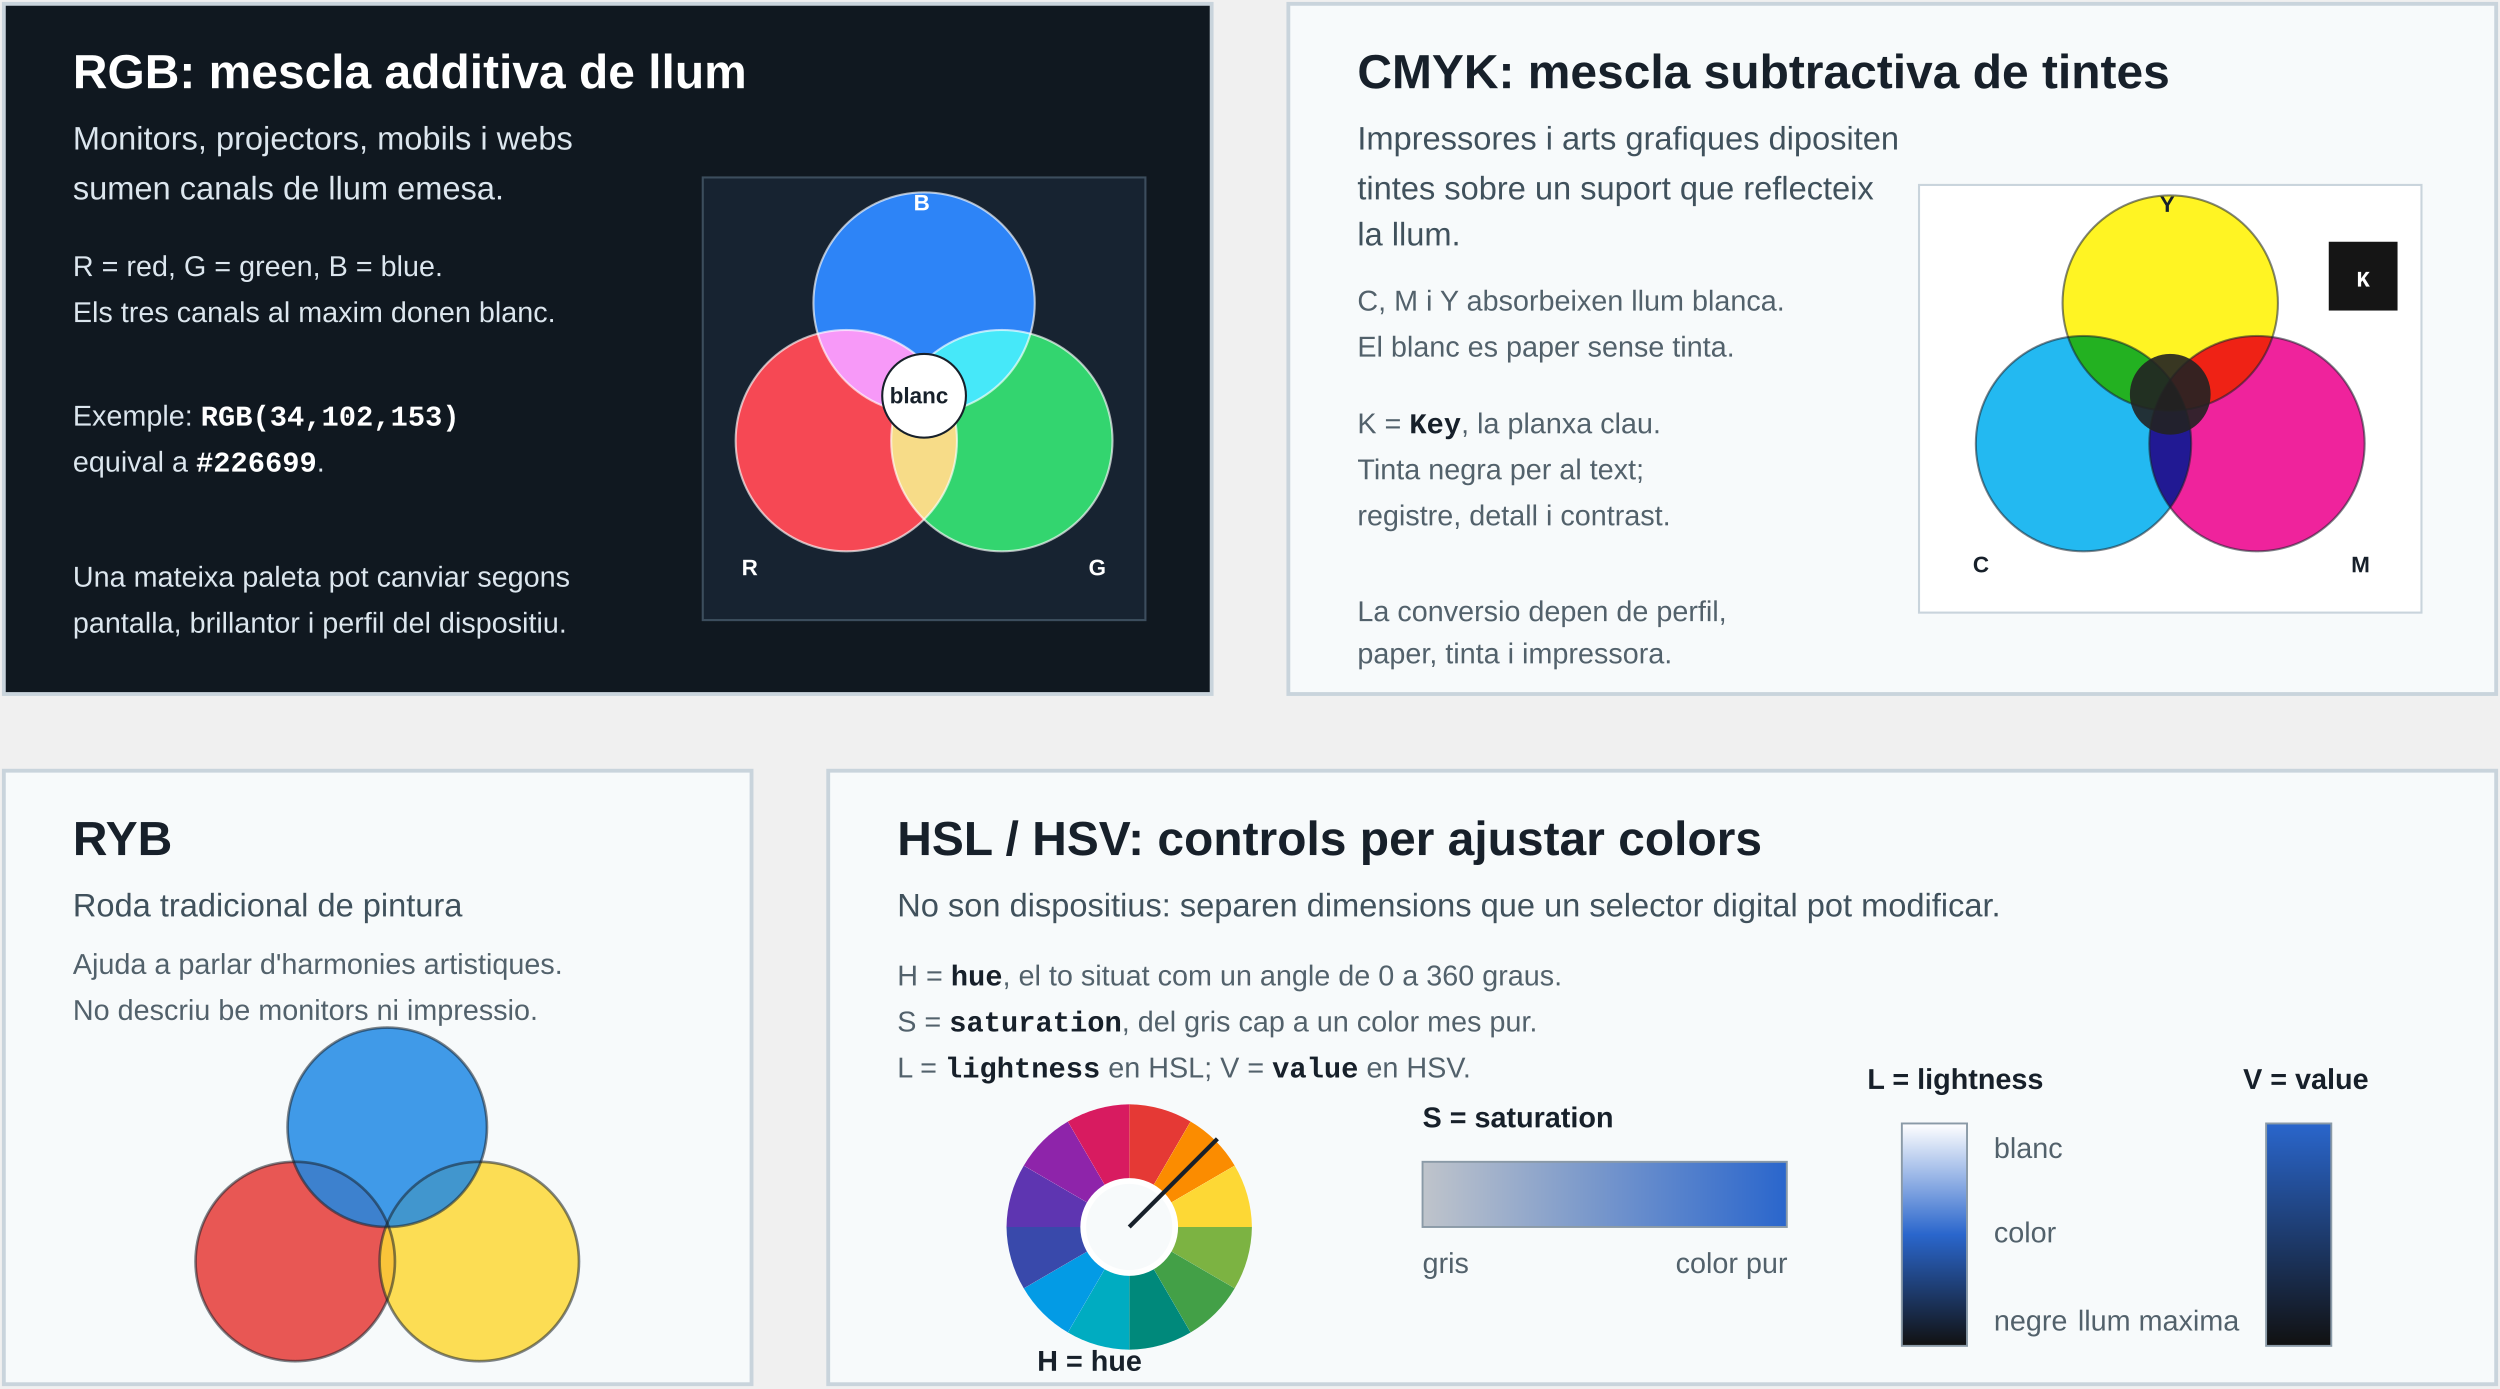
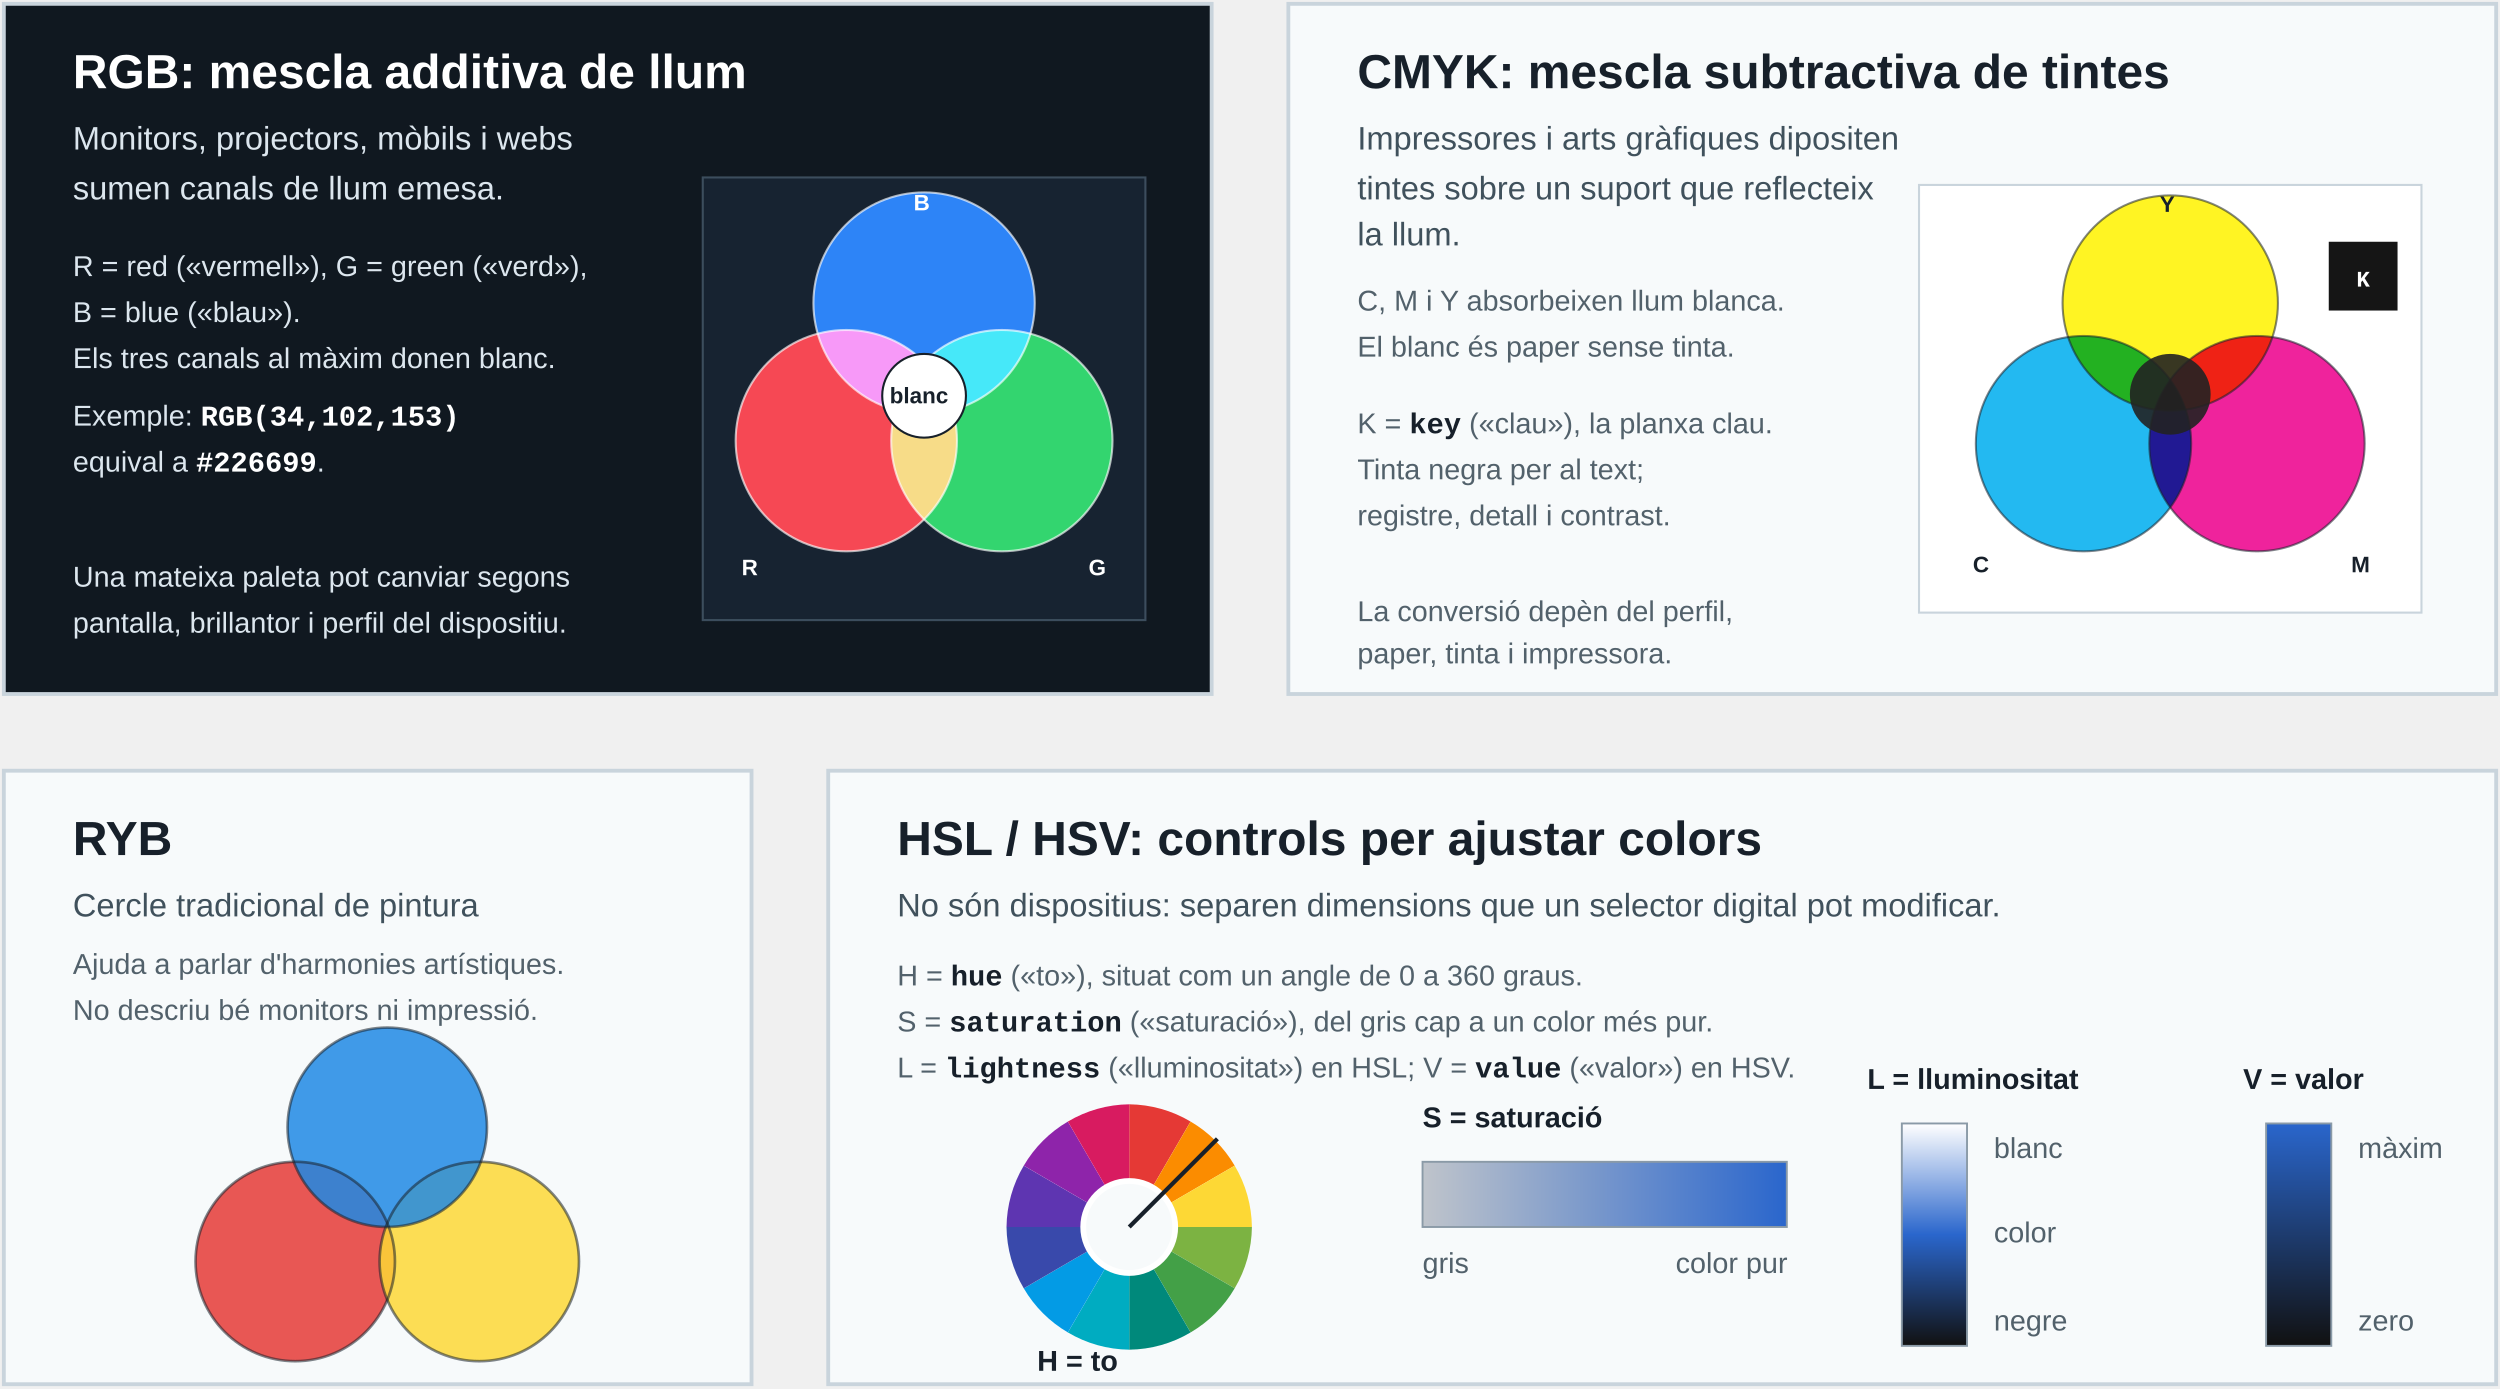
<svg xmlns="http://www.w3.org/2000/svg" width="1304" height="724" viewBox="48 118 1304 724" role="img" aria-labelledby="title desc">
  <defs>
    <style>
      .panel{fill:#f7fafb;stroke:#c9d4dc;stroke-width:2}
      .panelDark{fill:#101820;stroke:#c9d4dc;stroke-width:2}
      .h{font:700 25px Arial,'Liberation Sans',sans-serif;fill:#17202a}
      .hLight{font:700 25px Arial,'Liberation Sans',sans-serif;fill:#ffffff}
      .p{font:17px Arial,'Liberation Sans',sans-serif;fill:#40515c}
      .pLight{font:17px Arial,'Liberation Sans',sans-serif;fill:#dce6ee}
      .small{font:15px Arial,'Liberation Sans',sans-serif;fill:#52616b}
      .smallLight{font:15px Arial,'Liberation Sans',sans-serif;fill:#dce6ee}
      .tag{font:700 15px Arial,'Liberation Sans',sans-serif;fill:#17202a}
      .tagLight{font:700 15px Arial,'Liberation Sans',sans-serif;fill:#ffffff}
      .code{font:700 15px 'Liberation Mono',Consolas,monospace;fill:#17202a}
      .codeLight{font:700 15px 'Liberation Mono',Consolas,monospace;fill:#ffffff}
      .screen{mix-blend-mode:screen;opacity:.96}
      .ink{mix-blend-mode:multiply;opacity:.86}
      .outline{fill:none;stroke:#17202a;stroke-width:1.4;opacity:.55}
      .outlineLight{fill:none;stroke:#ffffff;stroke-width:1.4;opacity:.65}
      .box{fill:#ffffff;stroke:#c9d4dc;stroke-width:1.4}
      .boxDark{fill:#172331;stroke:#3c4d5d;stroke-width:1.4}
    </style>
    <linearGradient id="satBlue" x1="0" y1="0" x2="1" y2="0">
      <stop offset="0" stop-color="#bfc4cb" />
      <stop offset="1" stop-color="#2a66cc" />
    </linearGradient>
    <linearGradient id="hslLight" x1="0" y1="1" x2="0" y2="0">
      <stop offset="0" stop-color="#111111" />
      <stop offset=".5" stop-color="#2a66cc" />
      <stop offset="1" stop-color="#ffffff" />
    </linearGradient>
    <linearGradient id="hsvValue" x1="0" y1="1" x2="0" y2="0">
      <stop offset="0" stop-color="#111111" />
      <stop offset="1" stop-color="#2a66cc" />
    </linearGradient>
  </defs>
  <rect x="50" y="120" width="630" height="360" class="panelDark" />
  <text x="86" y="164" class="hLight">RGB: mescla additiva de llum</text>
-   <text x="86" y="196" class="pLight">Monitors, projectors, mobils i webs</text>
+   <text x="86" y="196" class="pLight">Monitors, projectors, mòbils i webs</text>
  <text x="86" y="222" class="pLight">sumen canals de llum emesa.</text>
-   <text x="86" y="262" class="smallLight">R = red, G = green, B = blue.</text>
-   <text x="86" y="286" class="smallLight">Els tres canals al maxim donen blanc.</text>
+   <text x="86" y="262" class="smallLight">R = red («vermell»), G = green («verd»),</text>
+   <text x="86" y="286" class="smallLight">B = blue («blau»).</text>
+   <text x="86" y="310" class="smallLight">Els tres canals al màxim donen blanc.</text>
  <text x="86" y="340" class="smallLight">Exemple: <tspan class="codeLight">RGB(34,102,153)</tspan>
  </text>
  <text x="86" y="364" class="smallLight">equival a <tspan class="codeLight">#226699</tspan>.</text>
  <text x="86" y="424" class="smallLight">Una mateixa paleta pot canviar segons</text>
  <text x="86" y="448" class="smallLight">pantalla, brillantor i perfil del dispositiu.</text>
  <g transform="translate(530 326) scale(.78)">
    <rect x="-148" y="-148" width="296" height="296" class="boxDark" />
    <circle cx="-52" cy="28" r="74" fill="#ff2d2d" class="screen" />
    <circle cx="52" cy="28" r="74" fill="#20d650" class="screen" />
    <circle cx="0" cy="-64" r="74" fill="#1976ff" class="screen" />
    <circle cx="-52" cy="28" r="74" class="outlineLight" />
    <circle cx="52" cy="28" r="74" class="outlineLight" />
    <circle cx="0" cy="-64" r="74" class="outlineLight" />
    <circle cx="0" cy="-2" r="28" fill="#ffffff" stroke="#17202a" stroke-width="1.4" />
    <text x="-122" y="118" class="tagLight">R</text>
    <text x="110" y="118" class="tagLight">G</text>
    <text x="-7" y="-126" class="tagLight">B</text>
    <text x="-23" y="3" class="tag">blanc</text>
  </g>
  <rect x="720" y="120" width="630" height="360" class="panel" />
  <text x="756" y="164" class="h">CMYK: mescla subtractiva de tintes</text>
-   <text x="756" y="196" class="p">Impressores i arts grafiques dipositen</text>
+   <text x="756" y="196" class="p">Impressores i arts gràfiques dipositen</text>
  <text x="756" y="222" class="p">tintes sobre un suport que reflecteix</text>
  <text x="756" y="246" class="p">la llum.</text>
  <text x="756" y="280" class="small">C, M i Y absorbeixen llum blanca.</text>
-   <text x="756" y="304" class="small">El blanc es paper sense tinta.</text>
-   <text x="756" y="344" class="small">K = <tspan class="code">Key</tspan>, la planxa clau.</text>
+   <text x="756" y="304" class="small">El blanc és paper sense tinta.</text>
+   <text x="756" y="344" class="small">K = <tspan class="code">key</tspan> («clau»), la planxa clau.</text>
  <text x="756" y="368" class="small">Tinta negra per al text;</text>
  <text x="756" y="392" class="small">registre, detall i contrast.</text>
-   <text x="756" y="442" class="small">La conversio depen de perfil,</text>
+   <text x="756" y="442" class="small">La conversió depèn del perfil,</text>
  <text x="756" y="464" class="small">paper, tinta i impressora.</text>
  <g transform="translate(1180 326) scale(.78)">
    <rect x="-168" y="-143" width="336" height="286" class="box" />
    <circle cx="-58" cy="30" r="72" fill="#00aeef" class="ink" />
    <circle cx="58" cy="30" r="72" fill="#ec008c" class="ink" />
    <circle cx="0" cy="-64" r="72" fill="#fff200" class="ink" />
    <circle cx="-58" cy="30" r="72" class="outline" />
    <circle cx="58" cy="30" r="72" class="outline" />
    <circle cx="0" cy="-64" r="72" class="outline" />
    <circle cx="0" cy="-3" r="27" fill="#222222" opacity=".9" />
    <text x="-132" y="116" class="tag">C</text>
    <text x="121" y="116" class="tag">M</text>
    <text x="-7" y="-125" class="tag">Y</text>
    <rect x="106" y="-105" width="46" height="46" fill="#151515" />
    <text x="129" y="-75" text-anchor="middle" class="codeLight">K</text>
  </g>
  <rect x="50" y="520" width="390" height="320" class="panel" />
  <text x="86" y="564" class="h">RYB</text>
-   <text x="86" y="596" class="p">Roda tradicional de pintura</text>
-   <text x="86" y="626" class="small">Ajuda a parlar d'harmonies artistiques.</text>
-   <text x="86" y="650" class="small">No descriu be monitors ni impressio.</text>
+   <text x="86" y="596" class="p">Cercle tradicional de pintura</text>
+   <text x="86" y="626" class="small">Ajuda a parlar d'harmonies artístiques.</text>
+   <text x="86" y="650" class="small">No descriu bé monitors ni impressió.</text>
  <g transform="translate(250 752)">
    <circle cx="-48" cy="24" r="52" fill="#e53935" opacity=".84" />
    <circle cx="48" cy="24" r="52" fill="#fdd835" opacity=".84" />
    <circle cx="0" cy="-46" r="52" fill="#1e88e5" opacity=".84" />
    <circle cx="-48" cy="24" r="52" class="outline" />
    <circle cx="48" cy="24" r="52" class="outline" />
    <circle cx="0" cy="-46" r="52" class="outline" />
  </g>
  <rect x="480" y="520" width="870" height="320" class="panel" />
  <text x="516" y="564" class="h">HSL / HSV: controls per ajustar colors</text>
-   <text x="516" y="596" class="p">No son dispositius: separen dimensions que un selector digital pot modificar.</text>
-   <text x="516" y="632" class="small">H = <tspan class="code">hue</tspan>, el to situat com un angle de 0 a 360 graus.</text>
-   <text x="516" y="656" class="small">S = <tspan class="code">saturation</tspan>, del gris cap a un color mes pur.</text>
-   <text x="516" y="680" class="small">L = <tspan class="code">lightness</tspan> en HSL; V = <tspan class="code">value</tspan> en HSV.</text>
+   <text x="516" y="596" class="p">No són dispositius: separen dimensions que un selector digital pot modificar.</text>
+   <text x="516" y="632" class="small">H = <tspan class="code">hue</tspan> («to»), situat com un angle de 0 a 360 graus.</text>
+   <text x="516" y="656" class="small">S = <tspan class="code">saturation</tspan> («saturació»), del gris cap a un color més pur.</text>
+   <text x="516" y="680" class="small">L = <tspan class="code">lightness</tspan> («lluminositat») en HSL; V = <tspan class="code">value</tspan> («valor») en HSV.</text>
  <g transform="translate(637 758)">
    <path d="M0,-64 A64,64 0 0,1 32,-55 L0,0 Z" fill="#e53935" />
    <path d="M32,-55 A64,64 0 0,1 55,-32 L0,0 Z" fill="#fb8c00" />
    <path d="M55,-32 A64,64 0 0,1 64,0 L0,0 Z" fill="#fdd835" />
    <path d="M64,0 A64,64 0 0,1 55,32 L0,0 Z" fill="#7cb342" />
    <path d="M55,32 A64,64 0 0,1 32,55 L0,0 Z" fill="#43a047" />
    <path d="M32,55 A64,64 0 0,1 0,64 L0,0 Z" fill="#00897b" />
    <path d="M0,64 A64,64 0 0,1 -32,55 L0,0 Z" fill="#00acc1" />
    <path d="M-32,55 A64,64 0 0,1 -55,32 L0,0 Z" fill="#039be5" />
    <path d="M-55,32 A64,64 0 0,1 -64,0 L0,0 Z" fill="#3949ab" />
    <path d="M-64,0 A64,64 0 0,1 -55,-32 L0,0 Z" fill="#5e35b1" />
    <path d="M-55,-32 A64,64 0 0,1 -32,-55 L0,0 Z" fill="#8e24aa" />
    <path d="M-32,-55 A64,64 0 0,1 0,-64 L0,0 Z" fill="#d81b60" />
    <circle r="24" fill="#f7fafb" stroke="#ffffff" stroke-width="3" />
    <line x1="0" y1="0" x2="46" y2="-46" stroke="#17202a" stroke-width="2.2" />
-     <text x="-48" y="75" class="tag">H = hue</text>
+     <text x="-48" y="75" class="tag">H = to</text>
  </g>
  <g transform="translate(790 724)">
-     <text x="0" y="-18" class="tag">S = saturation</text>
+     <text x="0" y="-18" class="tag">S = saturació</text>
    <rect x="0" y="0" width="190" height="34" fill="url(#satBlue)" stroke="#8a9aa7" />
    <text x="0" y="58" class="small">gris</text>
    <text x="132" y="58" class="small">color pur</text>
  </g>
  <g transform="translate(1040 704)">
-     <text x="-18" y="-18" class="tag">L = lightness</text>
+     <text x="-18" y="-18" class="tag">L = lluminositat</text>
    <rect x="0" y="0" width="34" height="116" fill="url(#hslLight)" stroke="#8a9aa7" />
    <text x="48" y="18" class="small">blanc</text>
    <text x="48" y="62" class="small">color</text>
    <text x="48" y="108" class="small">negre</text>
  </g>
  <g transform="translate(1230 704)">
-     <text x="-12" y="-18" class="tag">V = value</text>
+     <text x="-12" y="-18" class="tag">V = valor</text>
    <rect x="0" y="0" width="34" height="116" fill="url(#hsvValue)" stroke="#8a9aa7" />
-     <text x="-14" y="108" text-anchor="end" class="small">llum maxima</text>
+     <text x="48" y="18" class="small">màxim</text>
+     <text x="48" y="108" class="small">zero</text>
  </g>
</svg>
